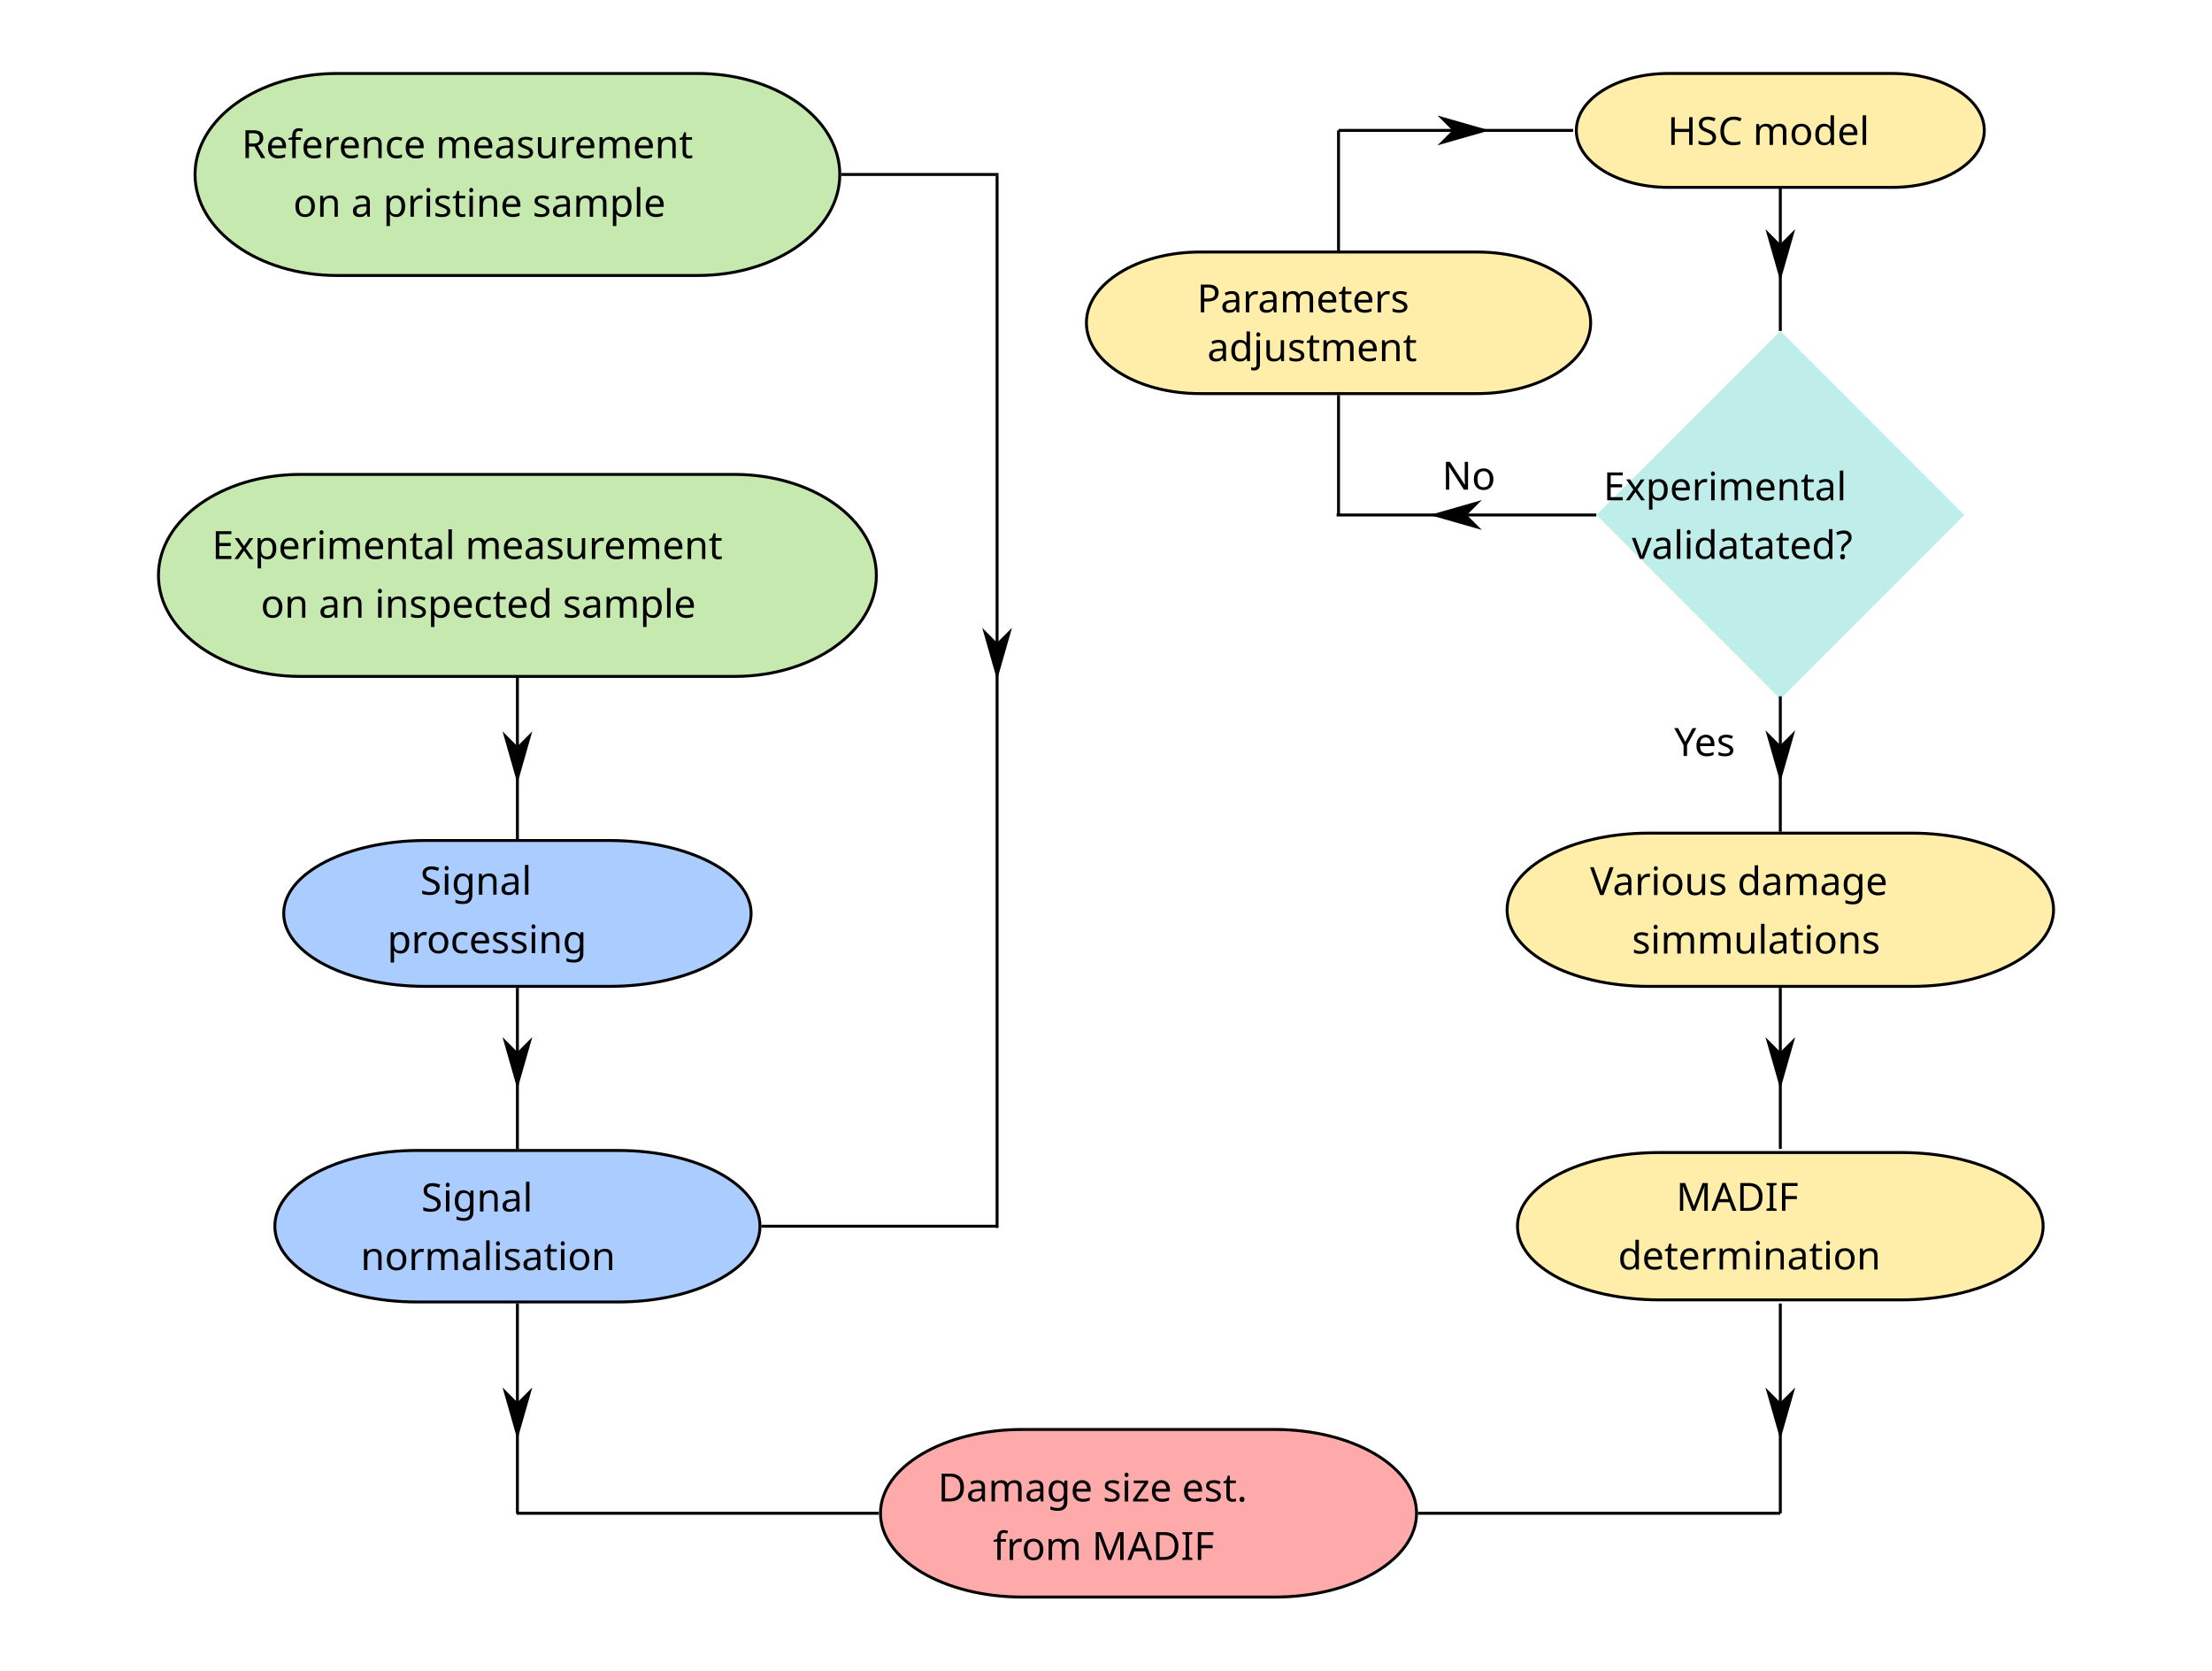
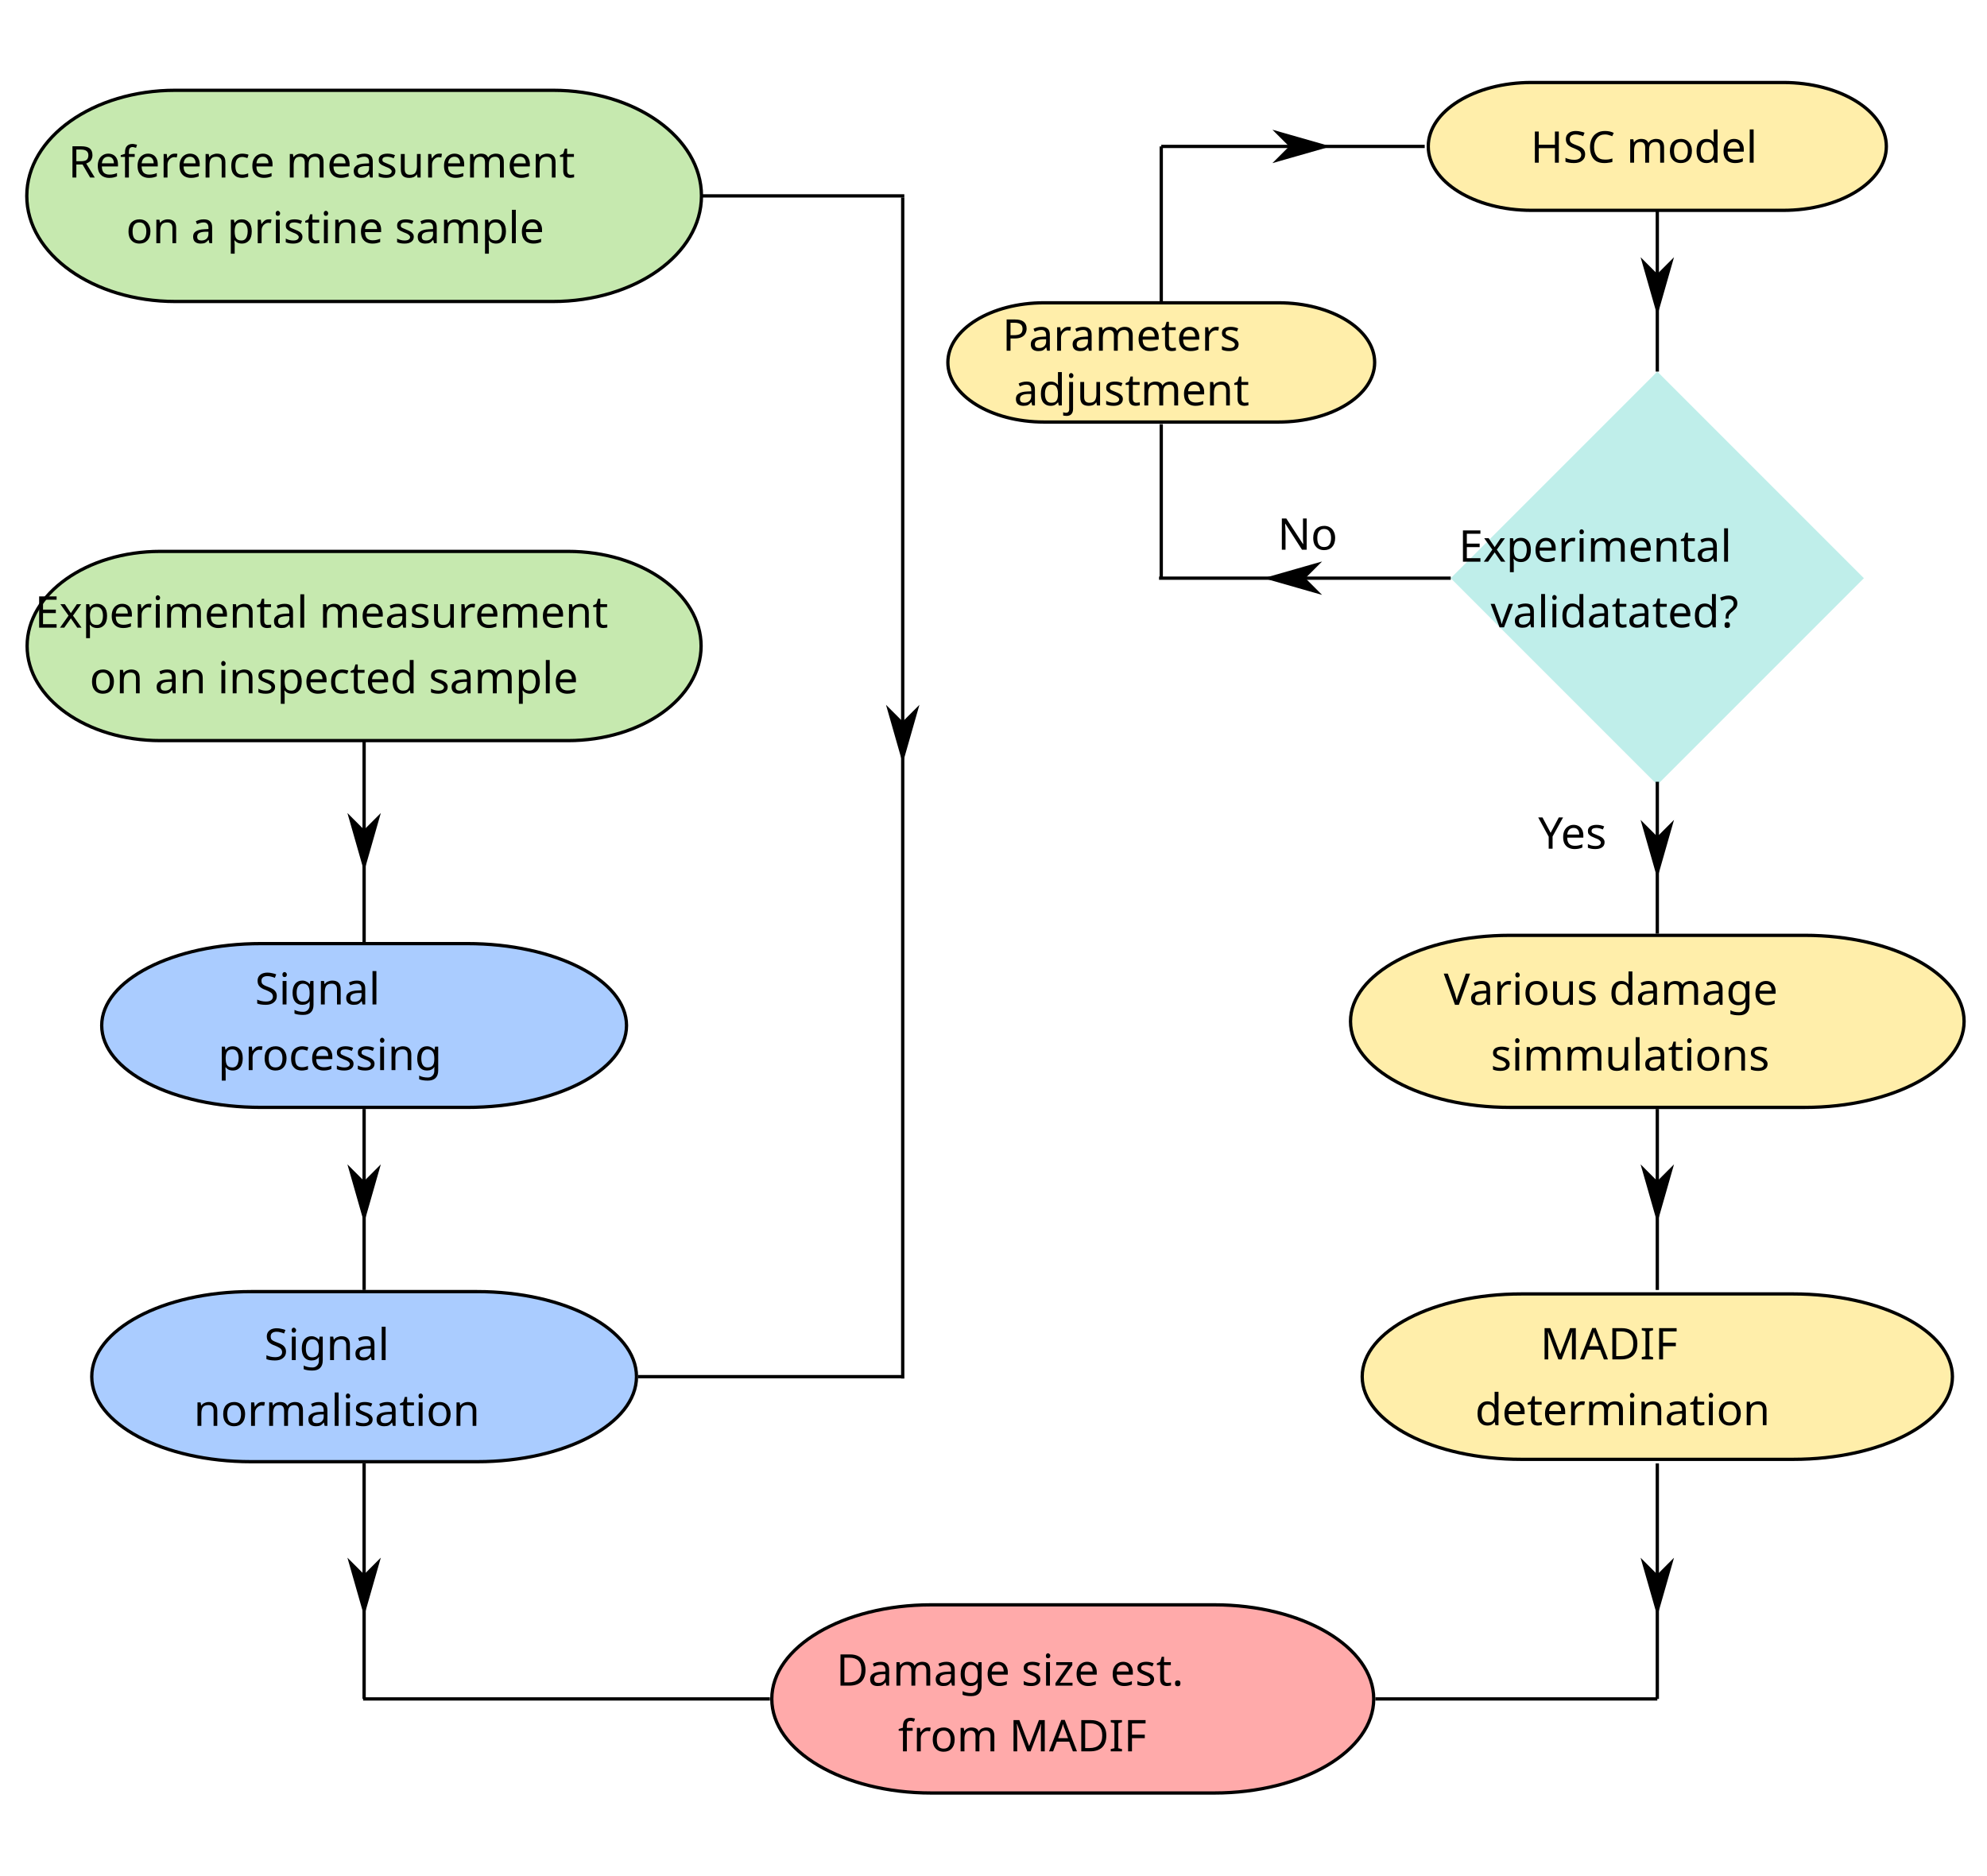
- <svg xmlns="http://www.w3.org/2000/svg" width="200mm" height="151mm" viewBox="0 0 200 151" version="1.1" id="svg1620">
+ <svg xmlns="http://www.w3.org/2000/svg" width="160mm" height="151mm" viewBox="0 0 160 151" version="1.1" id="svg1620">
  <defs id="defs1614">
+     <marker style="overflow:visible" id="marker12222" refX="0" refY="0" orient="auto">
+       <path transform="matrix(-0.8,0,0,-0.8,-10,0)" style="fill:#000000;fill-opacity:1;fill-rule:evenodd;stroke:#000000;stroke-width:1pt;stroke-opacity:1" d="M 0,0 5,-5 -12.5,0 5,5 Z" id="path12220" />
+     </marker>
    <marker orient="auto" refY="0" refX="0" id="marker5603" style="overflow:visible">
      <path id="path5601" d="M 0,0 5,-5 -12.5,0 5,5 Z" style="fill:#000000;fill-opacity:1;fill-rule:evenodd;stroke:#000000;stroke-width:1pt;stroke-opacity:1" transform="matrix(-0.8,0,0,-0.8,-10,0)" />
    </marker>
    <marker style="overflow:visible" id="marker4555" refX="0" refY="0" orient="auto">
      <path transform="matrix(-0.8,0,0,-0.8,-10,0)" style="fill:#000000;fill-opacity:1;fill-rule:evenodd;stroke:#000000;stroke-width:1pt;stroke-opacity:1" d="M 0,0 5,-5 -12.5,0 5,5 Z" id="path4553" />
    </marker>
    <marker orient="auto" refY="0" refX="0" id="marker4365" style="overflow:visible">
      <path id="path4363" d="M 0,0 5,-5 -12.5,0 5,5 Z" style="fill:#000000;fill-opacity:1;fill-rule:evenodd;stroke:#000000;stroke-width:1pt;stroke-opacity:1" transform="matrix(-0.8,0,0,-0.8,-10,0)" />
    </marker>
    <marker style="overflow:visible" id="marker4245" refX="0" refY="0" orient="auto">
      <path transform="matrix(-0.8,0,0,-0.8,-10,0)" style="fill:#000000;fill-opacity:1;fill-rule:evenodd;stroke:#000000;stroke-width:1pt;stroke-opacity:1" d="M 0,0 5,-5 -12.5,0 5,5 Z" id="path4243" />
    </marker>
    <marker style="overflow:visible" id="marker3984" refX="0" refY="0" orient="auto">
      <path transform="matrix(-0.8,0,0,-0.8,-10,0)" style="fill:#000000;fill-opacity:1;fill-rule:evenodd;stroke:#000000;stroke-width:1pt;stroke-opacity:1" d="M 0,0 5,-5 -12.5,0 5,5 Z" id="path3982" />
    </marker>
    <marker style="overflow:visible" id="marker2354" refX="0" refY="0" orient="auto">
      <path transform="matrix(-0.8,0,0,-0.8,-10,0)" style="fill:#000000;fill-opacity:1;fill-rule:evenodd;stroke:#000000;stroke-width:1pt;stroke-opacity:1" d="M 0,0 5,-5 -12.5,0 5,5 Z" id="path2352" />
    </marker>
    <marker style="overflow:visible" id="marker1846" refX="0" refY="0" orient="auto">
      <path transform="matrix(-0.8,0,0,-0.8,-10,0)" style="fill:#000000;fill-opacity:1;fill-rule:evenodd;stroke:#000000;stroke-width:1pt;stroke-opacity:1" d="M 0,0 5,-5 -12.5,0 5,5 Z" id="path1844" />
    </marker>
    <marker style="overflow:visible" id="marker14571" refX="0" refY="0" orient="auto">
      <path transform="matrix(-0.8,0,0,-0.8,-10,0)" style="fill:#000000;fill-opacity:1;fill-rule:evenodd;stroke:#000000;stroke-width:1pt;stroke-opacity:1" d="M 0,0 5,-5 -12.5,0 5,5 Z" id="path14569" />
    </marker>
    <marker style="overflow:visible" id="marker14487" refX="0" refY="0" orient="auto">
      <path transform="matrix(-0.8,0,0,-0.8,-10,0)" style="fill:#000000;fill-opacity:1;fill-rule:evenodd;stroke:#000000;stroke-width:1pt;stroke-opacity:1" d="M 0,0 5,-5 -12.5,0 5,5 Z" id="path14485" />
    </marker>
    <marker orient="auto" refY="0" refX="0" id="marker13563" style="overflow:visible">
      <path id="path13561" d="M 0,0 5,-5 -12.5,0 5,5 Z" style="fill:#000000;fill-opacity:1;fill-rule:evenodd;stroke:#000000;stroke-width:1pt;stroke-opacity:1" transform="matrix(-0.8,0,0,-0.8,-10,0)" />
    </marker>
    <marker style="overflow:visible" id="marker13065" refX="0" refY="0" orient="auto">
      <path transform="matrix(-0.8,0,0,-0.8,-10,0)" style="fill:#000000;fill-opacity:1;fill-rule:evenodd;stroke:#000000;stroke-width:1pt;stroke-opacity:1" d="M 0,0 5,-5 -12.5,0 5,5 Z" id="path13063" />
    </marker>
    <marker orient="auto" refY="0" refX="0" id="marker12825" style="overflow:visible">
      <path id="path12823" d="M 0,0 5,-5 -12.5,0 5,5 Z" style="fill:#000000;fill-opacity:1;fill-rule:evenodd;stroke:#000000;stroke-width:1pt;stroke-opacity:1" transform="matrix(-0.8,0,0,-0.8,-10,0)" />
    </marker>
    <marker style="overflow:visible" id="marker3107" refX="0" refY="0" orient="auto">
      <path transform="matrix(-0.8,0,0,-0.8,-10,0)" style="fill:#000000;fill-opacity:1;fill-rule:evenodd;stroke:#000000;stroke-width:1pt;stroke-opacity:1" d="M 0,0 5,-5 -12.5,0 5,5 Z" id="path3105" />
    </marker>
    <marker orient="auto" refY="0" refX="0" id="marker2999" style="overflow:visible">
      <path id="path2997" d="M 0,0 5,-5 -12.5,0 5,5 Z" style="fill:#000000;fill-opacity:1;fill-rule:evenodd;stroke:#000000;stroke-width:1pt;stroke-opacity:1" transform="matrix(-0.8,0,0,-0.8,-10,0)" />
    </marker>
    <marker orient="auto" refY="0" refX="0" id="marker2837" style="overflow:visible">
      <path id="path2835" d="M 0,0 5,-5 -12.5,0 5,5 Z" style="fill:#000000;fill-opacity:1;fill-rule:evenodd;stroke:#000000;stroke-width:1pt;stroke-opacity:1" transform="matrix(-0.8,0,0,-0.8,-10,0)" />
    </marker>
  </defs>
  <g id="layer1" transform="translate(-5.777954,-140.4506)">
    <flowRoot xml:space="preserve" id="flowRoot2181" style="font-style:normal;font-variant:normal;font-weight:normal;font-stretch:normal;font-size:16px;line-height:1.25;font-family:'TeX Gyre DejaVu Math';-inkscape-font-specification:'TeX Gyre DejaVu Math';letter-spacing:0px;word-spacing:0px;fill:#000000;fill-opacity:1;stroke:none" transform="scale(0.2645833)">
      <flowRegion id="flowRegion2183" style="font-style:normal;font-variant:normal;font-weight:normal;font-stretch:normal;font-family:'TeX Gyre DejaVu Math';-inkscape-font-specification:'TeX Gyre DejaVu Math'">
        <rect id="rect2185" width="97.857" height="21.429" x="24.286" y="299.663" style="font-style:normal;font-variant:normal;font-weight:normal;font-stretch:normal;font-family:'TeX Gyre DejaVu Math';-inkscape-font-specification:'TeX Gyre DejaVu Math'" />
      </flowRegion>
      <flowPara id="flowPara2187" />
    </flowRoot>
    <flowRoot xml:space="preserve" id="flowRoot1080" style="font-style:normal;font-variant:normal;font-weight:normal;font-stretch:normal;font-size:3.528px;line-height:1.25;font-family:'TeX Gyre DejaVu Math';-inkscape-font-specification:'TeX Gyre DejaVu Math';letter-spacing:0px;word-spacing:0px;fill:#000000;fill-opacity:1;stroke:none">
      <flowRegion id="flowRegion1082" style="font-size:3.528px">
        <rect id="rect1084" width="705.714" height="385.714" x="-762.857" y="131.136" style="font-size:3.528px" />
      </flowRegion>
      <flowPara id="flowPara1086" />
    </flowRoot>
    <text id="text1036" y="175.3" x="167.198" style="font-style:normal;font-variant:normal;font-weight:normal;font-stretch:normal;font-size:4.233px;line-height:1.25;font-family:'TeX Gyre DejaVu Math';-inkscape-font-specification:'TeX Gyre DejaVu Math';letter-spacing:0px;word-spacing:0px;fill:#000000;fill-opacity:1;stroke:none;stroke-width:0.265" xml:space="preserve">
      <tspan style="font-style:normal;font-variant:normal;font-weight:normal;font-stretch:normal;font-size:3.528px;font-family:'TeX Gyre DejaVu Math';-inkscape-font-specification:'TeX Gyre DejaVu Math';stroke-width:0.265" y="179.182" x="167.198" id="tspan1034" />
    </text>
    <flowRoot xml:space="preserve" id="flowRoot1173" style="font-style:normal;font-variant:normal;font-weight:normal;font-stretch:normal;font-size:13.333px;line-height:1.25;font-family:'TeX Gyre DejaVu Math';-inkscape-font-specification:'TeX Gyre DejaVu Math';letter-spacing:0px;word-spacing:0px;fill:#000000;fill-opacity:1;stroke:none" transform="matrix(0.2645833,0,0,0.2645833,5.777954,186.4506)">
      <flowRegion id="flowRegion1175" style="font-size:13.333px">
        <rect id="rect1177" width="82.833" height="22.223" x="654.579" y="-92.063" style="font-size:13.333px" />
      </flowRegion>
      <flowPara id="flowPara1179" />
    </flowRoot>
    <text xml:space="preserve" style="font-style:normal;font-variant:normal;font-weight:normal;font-stretch:normal;font-size:3.528px;line-height:1.25;font-family:'TeX Gyre DejaVu Math';-inkscape-font-specification:'TeX Gyre DejaVu Math';letter-spacing:0px;word-spacing:0px;fill:#000000;fill-opacity:1;stroke:none;stroke-width:0.265" x="170.951" y="194.432" id="text1803">
      <tspan id="tspan1801" x="170.951" y="197.667" style="font-size:3.528px;stroke-width:0.265" />
    </text>
    <text xml:space="preserve" style="font-style:normal;font-variant:normal;font-weight:normal;font-stretch:normal;font-size:3.528px;line-height:1.25;font-family:'TeX Gyre DejaVu Math';-inkscape-font-specification:'TeX Gyre DejaVu Math';letter-spacing:0px;word-spacing:0px;fill:#000000;fill-opacity:1;stroke:none;stroke-width:0.265" x="182.042" y="192.561" id="text1810">
      <tspan id="tspan1808" x="182.042" y="195.796" style="font-size:3.528px;stroke-width:0.265" />
      <tspan x="182.042" y="200.206" style="font-size:3.528px;stroke-width:0.265" id="tspan1812" />
    </text>
-     <g id="g2558" transform="translate(14.9931,-43.71232)">
-       <rect style="fill:#c6e9af;fill-opacity:1;stroke:#000000;stroke-width:0.265;stroke-miterlimit:4;stroke-dasharray:none;stroke-dashoffset:0;stroke-opacity:1" id="rect2171" width="58.295" height="18.259" x="8.42" y="190.805" ry="12.829" rx="12.829" />
-       <text id="text2175" y="198.456" x="37.992" style="font-style:normal;font-variant:normal;font-weight:normal;font-stretch:normal;font-size:4.233px;line-height:1.25;font-family:'TeX Gyre DejaVu Math';-inkscape-font-specification:'TeX Gyre DejaVu Math';letter-spacing:0px;word-spacing:0px;fill:#000000;fill-opacity:1;stroke:none;stroke-width:0.265" xml:space="preserve">
-         <tspan style="font-style:normal;font-variant:normal;font-weight:normal;font-stretch:normal;font-size:3.528px;font-family:'TeX Gyre DejaVu Math';-inkscape-font-specification:'TeX Gyre DejaVu Math';text-align:center;text-anchor:middle;stroke-width:0.265" y="198.456" x="37.992" id="tspan2173">Reference measurement</tspan>
-         <tspan id="tspan2177" style="font-style:normal;font-variant:normal;font-weight:normal;font-stretch:normal;font-size:3.528px;font-family:'TeX Gyre DejaVu Math';-inkscape-font-specification:'TeX Gyre DejaVu Math';text-align:center;text-anchor:middle;stroke-width:0.265" y="203.748" x="37.992">on a pristine sample</tspan>
-       </text>
-     </g>
-     <g id="g14673" transform="translate(-54.21748,-7.47254)">
-       <rect rx="12.829" ry="12.829" y="190.805" x="74.323" height="18.259" width="64.91" id="rect2203" style="fill:#c6e9af;fill-opacity:1;stroke:#000000;stroke-width:0.265;stroke-miterlimit:4;stroke-dasharray:none;stroke-dashoffset:0;stroke-opacity:1" />
-       <text xml:space="preserve" style="font-style:normal;font-variant:normal;font-weight:normal;font-stretch:normal;font-size:4.233px;line-height:1.25;font-family:'TeX Gyre DejaVu Math';-inkscape-font-specification:'TeX Gyre DejaVu Math';letter-spacing:0px;word-spacing:0px;fill:#000000;fill-opacity:1;stroke:none;stroke-width:0.265" x="107.099" y="198.456" id="text2197">
-         <tspan x="107.659" y="198.456" style="font-style:normal;font-variant:normal;font-weight:normal;font-stretch:normal;font-size:3.528px;font-family:'TeX Gyre DejaVu Math';-inkscape-font-specification:'TeX Gyre DejaVu Math';text-align:center;text-anchor:middle;stroke-width:0.265" id="tspan2195">Experimental measurement </tspan>
-         <tspan id="tspan2201" x="107.099" y="203.748" style="font-style:normal;font-variant:normal;font-weight:normal;font-stretch:normal;font-size:3.528px;font-family:'TeX Gyre DejaVu Math';-inkscape-font-specification:'TeX Gyre DejaVu Math';text-align:center;text-anchor:middle;stroke-width:0.265">on an inspected sample</tspan>
-       </text>
-     </g>
-     <rect style="fill:#aaccff;fill-opacity:1;stroke:#000000;stroke-width:0.265;stroke-miterlimit:4;stroke-dasharray:none;stroke-dashoffset:0;stroke-opacity:1" id="rect2207" width="42.259" height="13.186" x="31.431" y="216.422" ry="12.829" rx="12.829" />
-     <text xml:space="preserve" style="font-style:normal;font-variant:normal;font-weight:normal;font-stretch:normal;font-size:4.233px;line-height:1.25;font-family:'TeX Gyre DejaVu Math';-inkscape-font-specification:'TeX Gyre DejaVu Math';letter-spacing:0px;word-spacing:0px;fill:#000000;fill-opacity:1;stroke:none;stroke-width:0.265" x="52.56" y="221.319" id="text2211">
-       <tspan id="tspan2209" x="53.12" y="221.319" style="font-style:normal;font-variant:normal;font-weight:normal;font-stretch:normal;font-size:3.528px;font-family:'TeX Gyre DejaVu Math';-inkscape-font-specification:'TeX Gyre DejaVu Math';text-align:center;text-anchor:middle;stroke-width:0.265">Signal </tspan>
-       <tspan x="52.56" y="226.61" style="font-style:normal;font-variant:normal;font-weight:normal;font-stretch:normal;font-size:3.528px;font-family:'TeX Gyre DejaVu Math';-inkscape-font-specification:'TeX Gyre DejaVu Math';text-align:center;text-anchor:middle;stroke-width:0.265" id="tspan6429">processing</tspan>
+     <rect rx="11.956" ry="11.947" y="147.72" x="7.935" height="17.004" width="54.327" id="rect2171" style="fill:#c6e9af;fill-opacity:1;stroke:#000000;stroke-width:0.265;stroke-miterlimit:4;stroke-dasharray:none;stroke-dashoffset:0;stroke-opacity:1" />
+     <text xml:space="preserve" style="font-style:normal;font-variant:normal;font-weight:normal;font-stretch:normal;font-size:4.233px;line-height:1.25;font-family:'TeX Gyre DejaVu Math';-inkscape-font-specification:'TeX Gyre DejaVu Math';letter-spacing:0px;word-spacing:0px;fill:#000000;fill-opacity:1;stroke:none;stroke-width:0.265" x="35.523" y="154.744" id="text2175">
+       <tspan id="tspan2173" x="35.523" y="154.744" style="font-style:normal;font-variant:normal;font-weight:normal;font-stretch:normal;font-size:3.528px;font-family:'TeX Gyre DejaVu Math';-inkscape-font-specification:'TeX Gyre DejaVu Math';text-align:center;text-anchor:middle;stroke-width:0.265">Reference measurement</tspan>
+       <tspan x="35.523" y="160.035" style="font-style:normal;font-variant:normal;font-weight:normal;font-stretch:normal;font-size:3.528px;font-family:'TeX Gyre DejaVu Math';-inkscape-font-specification:'TeX Gyre DejaVu Math';text-align:center;text-anchor:middle;stroke-width:0.265" id="tspan2177">on a pristine sample</tspan>
    </text>
-     <rect rx="12.829" ry="12.829" y="244.44" x="30.629" height="13.694" width="43.863" id="rect2213" style="fill:#aaccff;fill-opacity:1;stroke:#000000;stroke-width:0.265;stroke-miterlimit:4;stroke-dasharray:none;stroke-dashoffset:0;stroke-opacity:1" />
-     <text xml:space="preserve" style="font-style:normal;font-variant:normal;font-weight:normal;font-stretch:normal;font-size:4.233px;line-height:1.25;font-family:'TeX Gyre DejaVu Math';-inkscape-font-specification:'TeX Gyre DejaVu Math';letter-spacing:0px;word-spacing:0px;fill:#000000;fill-opacity:1;stroke:none;stroke-width:0.265" x="52.66" y="249.957" id="text2217">
-       <tspan x="53.219" y="249.957" style="font-style:normal;font-variant:normal;font-weight:normal;font-stretch:normal;font-size:3.528px;font-family:'TeX Gyre DejaVu Math';-inkscape-font-specification:'TeX Gyre DejaVu Math';text-align:center;text-anchor:middle;stroke-width:0.265" id="tspan2227">Signal </tspan>
-       <tspan id="tspan6420" x="52.66" y="255.248" style="font-style:normal;font-variant:normal;font-weight:normal;font-stretch:normal;font-size:3.528px;font-family:'TeX Gyre DejaVu Math';-inkscape-font-specification:'TeX Gyre DejaVu Math';text-align:center;text-anchor:middle;stroke-width:0.265">normalisation</tspan>
+     <rect style="fill:#c6e9af;fill-opacity:1;stroke:#000000;stroke-width:0.265;stroke-miterlimit:4;stroke-dasharray:none;stroke-dashoffset:0;stroke-opacity:1" id="rect2203" width="54.271" height="15.235" x="7.962" y="184.844" ry="10.704" rx="10.726" />
+     <text id="text2197" y="190.984" x="35.419" style="font-style:normal;font-variant:normal;font-weight:normal;font-stretch:normal;font-size:4.233px;line-height:1.25;font-family:'TeX Gyre DejaVu Math';-inkscape-font-specification:'TeX Gyre DejaVu Math';letter-spacing:0px;word-spacing:0px;fill:#000000;fill-opacity:1;stroke:none;stroke-width:0.265" xml:space="preserve">
+       <tspan id="tspan2195" style="font-style:normal;font-variant:normal;font-weight:normal;font-stretch:normal;font-size:3.528px;font-family:'TeX Gyre DejaVu Math';-inkscape-font-specification:'TeX Gyre DejaVu Math';text-align:center;text-anchor:middle;stroke-width:0.265" y="190.984" x="35.979">Experimental measurement </tspan>
+       <tspan style="font-style:normal;font-variant:normal;font-weight:normal;font-stretch:normal;font-size:3.528px;font-family:'TeX Gyre DejaVu Math';-inkscape-font-specification:'TeX Gyre DejaVu Math';text-align:center;text-anchor:middle;stroke-width:0.265" y="196.275" x="35.419" id="tspan2201">on an inspected sample</tspan>
    </text>
-     <g id="g12730" transform="translate(2.84457,-1.458975)">
+     <rect style="fill:#aaccff;fill-opacity:1;stroke:#000000;stroke-width:0.265;stroke-miterlimit:4;stroke-dasharray:none;stroke-dashoffset:0;stroke-opacity:1" id="rect2207" width="42.259" height="13.186" x="13.968" y="216.422" ry="12.829" rx="12.829" />
+     <text xml:space="preserve" style="font-style:normal;font-variant:normal;font-weight:normal;font-stretch:normal;font-size:4.233px;line-height:1.25;font-family:'TeX Gyre DejaVu Math';-inkscape-font-specification:'TeX Gyre DejaVu Math';letter-spacing:0px;word-spacing:0px;fill:#000000;fill-opacity:1;stroke:none;stroke-width:0.265" x="35.098" y="221.319" id="text2211">
+       <tspan id="tspan2209" x="35.657" y="221.319" style="font-style:normal;font-variant:normal;font-weight:normal;font-stretch:normal;font-size:3.528px;font-family:'TeX Gyre DejaVu Math';-inkscape-font-specification:'TeX Gyre DejaVu Math';text-align:center;text-anchor:middle;stroke-width:0.265">Signal </tspan>
+       <tspan x="35.098" y="226.61" style="font-style:normal;font-variant:normal;font-weight:normal;font-stretch:normal;font-size:3.528px;font-family:'TeX Gyre DejaVu Math';-inkscape-font-specification:'TeX Gyre DejaVu Math';text-align:center;text-anchor:middle;stroke-width:0.265" id="tspan6429">processing</tspan>
+     </text>
+     <rect rx="12.829" ry="12.829" y="244.44" x="13.167" height="13.694" width="43.863" id="rect2213" style="fill:#aaccff;fill-opacity:1;stroke:#000000;stroke-width:0.265;stroke-miterlimit:4;stroke-dasharray:none;stroke-dashoffset:0;stroke-opacity:1" />
+     <text xml:space="preserve" style="font-style:normal;font-variant:normal;font-weight:normal;font-stretch:normal;font-size:3.528px;line-height:1.25;font-family:'TeX Gyre DejaVu Math';-inkscape-font-specification:'TeX Gyre DejaVu Math';letter-spacing:0px;word-spacing:0px;fill:#000000;fill-opacity:1;stroke:none;stroke-width:0.265;" x="35.197" y="249.957" id="text2217">
+       <tspan x="35.756" y="249.957" style="font-style:normal;font-variant:normal;font-weight:normal;font-stretch:normal;font-size:3.528px;font-family:'TeX Gyre DejaVu Math';-inkscape-font-specification:'TeX Gyre DejaVu Math';text-align:center;text-anchor:middle;stroke-width:0.265;" id="tspan2227">Signal </tspan>
+       <tspan id="tspan6420" x="35.197" y="255.248" style="font-style:normal;font-variant:normal;font-weight:normal;font-stretch:normal;font-size:3.528px;font-family:'TeX Gyre DejaVu Math';-inkscape-font-specification:'TeX Gyre DejaVu Math';text-align:center;text-anchor:middle;stroke-width:0.265;">normalisation</tspan>
+     </text>
+     <g id="g12730" transform="translate(-14.61793,-1.458975)">
      <rect style="fill:#ffaaaa;fill-opacity:1;stroke:#000000;stroke-width:0.265;stroke-miterlimit:4;stroke-dasharray:none;stroke-dashoffset:0;stroke-opacity:1" id="rect2219" width="48.468" height="15.15" x="82.544" y="271.117" ry="12.829" rx="12.829" />
      <text id="text2223" y="277.625" x="106.57" style="font-style:normal;font-variant:normal;font-weight:normal;font-stretch:normal;font-size:4.233px;line-height:1.25;font-family:'TeX Gyre DejaVu Math';-inkscape-font-specification:'TeX Gyre DejaVu Math';letter-spacing:0px;word-spacing:0px;fill:#000000;fill-opacity:1;stroke:none;stroke-width:0.265" xml:space="preserve">
        <tspan style="font-style:normal;font-variant:normal;font-weight:normal;font-stretch:normal;font-size:3.528px;font-family:'TeX Gyre DejaVu Math';-inkscape-font-specification:'TeX Gyre DejaVu Math';text-align:center;text-anchor:middle;stroke-width:0.265" y="277.625" x="107.129" id="tspan2221">Damage size est. </tspan>
        <tspan id="tspan2225" style="font-style:normal;font-variant:normal;font-weight:normal;font-stretch:normal;font-size:3.528px;font-family:'TeX Gyre DejaVu Math';-inkscape-font-specification:'TeX Gyre DejaVu Math';text-align:center;text-anchor:middle;stroke-width:0.265" y="282.917" x="106.57">from MADIF</tspan>
      </text>
    </g>
-     <path id="path2581" d="M 74.624,251.287 H 84.717 95.931" style="fill:none;stroke:#000000;stroke-width:0.265;stroke-linecap:butt;stroke-linejoin:miter;stroke-miterlimit:4;stroke-dasharray:none;stroke-opacity:1" />
-     <path style="fill:none;stroke:#000000;stroke-width:0.265px;stroke-linecap:butt;stroke-linejoin:miter;stroke-opacity:1;marker-mid:url(#marker2999)" d="m 52.56,229.741 v 8.648 5.918" id="path2995" />
-     <path id="path3103" d="m 95.931,156.35 v 45.043 50.047" style="fill:none;stroke:#000000;stroke-width:0.265px;stroke-linecap:butt;stroke-linejoin:miter;stroke-opacity:1;marker-mid:url(#marker3107)" />
-     <rect rx="8.312" ry="8.258" y="147.092" x="148.304" height="10.294" width="36.886" id="rect12669" style="fill:#ffeeaa;fill-opacity:1;stroke:#000000;stroke-width:0.265;stroke-miterlimit:4;stroke-dasharray:none;stroke-dashoffset:0;stroke-opacity:1" />
-     <text xml:space="preserve" style="font-style:normal;font-variant:normal;font-weight:normal;font-stretch:normal;font-size:2.734px;line-height:1.25;font-family:'TeX Gyre DejaVu Math';-inkscape-font-specification:'TeX Gyre DejaVu Math';letter-spacing:0px;word-spacing:0px;fill:#000000;fill-opacity:1;stroke:none;stroke-width:0.265" x="156.039" y="154.048" id="text12673" transform="scale(1.003239,0.9967717)">
-       <tspan id="tspan12671" x="156.039" y="154.048" style="font-style:normal;font-variant:normal;font-weight:normal;font-stretch:normal;font-size:3.528px;font-family:'TeX Gyre DejaVu Math';-inkscape-font-specification:'TeX Gyre DejaVu Math';stroke-width:0.265">HSC model</tspan>
+     <path id="path2581" d="M 57.162,251.287 H 67.254 78.468" style="fill:none;stroke:#000000;stroke-width:0.265;stroke-linecap:butt;stroke-linejoin:miter;stroke-miterlimit:4;stroke-dasharray:none;stroke-opacity:1" />
+     <path style="fill:none;stroke:#000000;stroke-width:0.265px;stroke-linecap:butt;stroke-linejoin:miter;stroke-opacity:1;marker-mid:url(#marker2999)" d="m 35.098,229.741 v 8.648 5.918" id="path2995" />
+     <path id="path3103" d="m 78.468,156.35 v 45.043 50.047" style="fill:none;stroke:#000000;stroke-width:0.265px;stroke-linecap:butt;stroke-linejoin:miter;stroke-opacity:1;marker-mid:url(#marker3107)" />
+     <rect rx="8.312" ry="8.258" y="147.092" x="120.787" height="10.294" width="36.886" id="rect12669" style="fill:#ffeeaa;fill-opacity:1;stroke:#000000;stroke-width:0.265;stroke-miterlimit:4;stroke-dasharray:none;stroke-dashoffset:0;stroke-opacity:1" />
+     <text xml:space="preserve" style="font-style:normal;font-variant:normal;font-weight:normal;font-stretch:normal;font-size:2.734px;line-height:1.25;font-family:'TeX Gyre DejaVu Math';-inkscape-font-specification:'TeX Gyre DejaVu Math';letter-spacing:0px;word-spacing:0px;fill:#000000;fill-opacity:1;stroke:none;stroke-width:0.265" x="128.611" y="154.048" id="text12673" transform="scale(1.003239,0.9967717)">
+       <tspan id="tspan12671" x="128.611" y="154.048" style="font-style:normal;font-variant:normal;font-weight:normal;font-stretch:normal;font-size:3.528px;font-family:'TeX Gyre DejaVu Math';-inkscape-font-specification:'TeX Gyre DejaVu Math';stroke-width:0.265">HSC model</tspan>
    </text>
-     <rect style="fill:#ffeeaa;fill-opacity:1;stroke:#000000;stroke-width:0.265;stroke-miterlimit:4;stroke-dasharray:none;stroke-dashoffset:0;stroke-opacity:1" id="rect12675" width="49.408" height="13.853" x="142.043" y="215.756" ry="12.829" rx="12.829" />
-     <text xml:space="preserve" style="font-style:normal;font-variant:normal;font-weight:normal;font-stretch:normal;font-size:4.233px;line-height:1.25;font-family:'TeX Gyre DejaVu Math';-inkscape-font-specification:'TeX Gyre DejaVu Math';letter-spacing:0px;word-spacing:0px;fill:#000000;fill-opacity:1;stroke:none;stroke-width:0.265" x="166.851" y="221.352" id="text12679">
-       <tspan x="166.851" y="221.352" style="font-style:normal;font-variant:normal;font-weight:normal;font-stretch:normal;font-size:3.528px;font-family:'TeX Gyre DejaVu Math';-inkscape-font-specification:'TeX Gyre DejaVu Math';text-align:center;text-anchor:middle;stroke-width:0.265" id="tspan4460">Various damage</tspan>
-       <tspan x="166.851" y="226.644" style="font-style:normal;font-variant:normal;font-weight:normal;font-stretch:normal;font-size:3.528px;font-family:'TeX Gyre DejaVu Math';-inkscape-font-specification:'TeX Gyre DejaVu Math';text-align:center;text-anchor:middle;stroke-width:0.265" id="tspan1005"> simmulations</tspan>
+     <rect style="fill:#ffeeaa;fill-opacity:1;stroke:#000000;stroke-width:0.265;stroke-miterlimit:4;stroke-dasharray:none;stroke-dashoffset:0;stroke-opacity:1" id="rect12675" width="49.408" height="13.853" x="114.526" y="215.756" ry="12.829" rx="12.829" />
+     <text xml:space="preserve" style="font-style:normal;font-variant:normal;font-weight:normal;font-stretch:normal;font-size:4.233px;line-height:1.25;font-family:'TeX Gyre DejaVu Math';-inkscape-font-specification:'TeX Gyre DejaVu Math';letter-spacing:0px;word-spacing:0px;fill:#000000;fill-opacity:1;stroke:none;stroke-width:0.265" x="139.334" y="221.352" id="text12679">
+       <tspan x="139.334" y="221.352" style="font-style:normal;font-variant:normal;font-weight:normal;font-stretch:normal;font-size:3.528px;font-family:'TeX Gyre DejaVu Math';-inkscape-font-specification:'TeX Gyre DejaVu Math';text-align:center;text-anchor:middle;stroke-width:0.265" id="tspan4460">Various damage</tspan>
+       <tspan x="139.334" y="226.644" style="font-style:normal;font-variant:normal;font-weight:normal;font-stretch:normal;font-size:3.528px;font-family:'TeX Gyre DejaVu Math';-inkscape-font-specification:'TeX Gyre DejaVu Math';text-align:center;text-anchor:middle;stroke-width:0.265" id="tspan1005"> simmulations</tspan>
    </text>
-     <rect rx="12.829" ry="12.829" y="244.627" x="142.983" height="13.318" width="47.527" id="rect12681" style="fill:#ffeeaa;fill-opacity:1;stroke:#000000;stroke-width:0.265;stroke-miterlimit:4;stroke-dasharray:none;stroke-dashoffset:0;stroke-opacity:1" />
-     <text xml:space="preserve" style="font-style:normal;font-variant:normal;font-weight:normal;font-stretch:normal;font-size:4.233px;line-height:1.25;font-family:'TeX Gyre DejaVu Math';-inkscape-font-specification:'TeX Gyre DejaVu Math';letter-spacing:0px;word-spacing:0px;fill:#000000;fill-opacity:1;stroke:none;stroke-width:0.265" x="166.708" y="249.902" id="text12685">
-       <tspan id="tspan12683" x="166.708" y="249.902" style="font-style:normal;font-variant:normal;font-weight:normal;font-stretch:normal;font-size:3.528px;font-family:'TeX Gyre DejaVu Math';-inkscape-font-specification:'TeX Gyre DejaVu Math';text-align:center;text-anchor:middle;stroke-width:0.265">MADIF</tspan>
-       <tspan x="166.708" y="255.194" style="font-style:normal;font-variant:normal;font-weight:normal;font-stretch:normal;font-size:3.528px;font-family:'TeX Gyre DejaVu Math';-inkscape-font-specification:'TeX Gyre DejaVu Math';text-align:center;text-anchor:middle;stroke-width:0.265" id="tspan4133">determination</tspan>
+     <rect rx="12.829" ry="12.829" y="244.627" x="115.467" height="13.318" width="47.527" id="rect12681" style="fill:#ffeeaa;fill-opacity:1;stroke:#000000;stroke-width:0.265;stroke-miterlimit:4;stroke-dasharray:none;stroke-dashoffset:0;stroke-opacity:1" />
+     <text xml:space="preserve" style="font-style:normal;font-variant:normal;font-weight:normal;font-stretch:normal;font-size:4.233px;line-height:1.25;font-family:'TeX Gyre DejaVu Math';-inkscape-font-specification:'TeX Gyre DejaVu Math';letter-spacing:0px;word-spacing:0px;fill:#000000;fill-opacity:1;stroke:none;stroke-width:0.265" x="139.191" y="249.902" id="text12685">
+       <tspan id="tspan12683" x="139.191" y="249.902" style="font-style:normal;font-variant:normal;font-weight:normal;font-stretch:normal;font-size:3.528px;font-family:'TeX Gyre DejaVu Math';-inkscape-font-specification:'TeX Gyre DejaVu Math';text-align:center;text-anchor:middle;stroke-width:0.265">MADIF</tspan>
+       <tspan x="139.191" y="255.194" style="font-style:normal;font-variant:normal;font-weight:normal;font-stretch:normal;font-size:3.528px;font-family:'TeX Gyre DejaVu Math';-inkscape-font-specification:'TeX Gyre DejaVu Math';text-align:center;text-anchor:middle;stroke-width:0.265" id="tspan4133">determination</tspan>
    </text>
-     <path style="fill:none;stroke:#000000;stroke-width:0.265px;stroke-linecap:butt;stroke-linejoin:miter;stroke-opacity:1;marker-mid:url(#marker12825)" d="m 52.56,201.724 v 9.026 c 0,2.943 0,5.54 0,5.54" id="path12821" />
-     <path style="fill:none;stroke:#000000;stroke-width:0.265px;stroke-linecap:butt;stroke-linejoin:miter;stroke-opacity:1;marker-mid:url(#marker13563)" d="m 52.56,258.266 v 11.789 7.172" id="path13559" />
-     <g id="g1820" transform="translate(-11.45068,-6.476051)">
+     <path style="fill:none;stroke:#000000;stroke-width:0.265px;stroke-linecap:butt;stroke-linejoin:miter;stroke-opacity:1;marker-mid:url(#marker12825)" d="m 35.098,200.023 v 10.08 c 0,3.287 0,6.187 0,6.187" id="path12821" />
+     <path style="fill:none;stroke:#000000;stroke-width:0.265px;stroke-linecap:butt;stroke-linejoin:miter;stroke-opacity:1;marker-mid:url(#marker13563)" d="m 35.098,258.266 v 11.789 7.172" id="path13559" />
+     <g id="g1820" transform="translate(-38.96736,-6.476051)">
      <rect transform="rotate(135)" y="-274.576" x="-0.958" height="23.525" width="23.525" id="rect1040" style="opacity:0.253;fill:#00baaa;fill-opacity:1;stroke:none;stroke-width:0.265;stroke-miterlimit:4;stroke-dasharray:none;stroke-dashoffset:0;stroke-opacity:1" />
      <text id="text1025" y="192.147" x="178.151" style="font-style:normal;font-variant:normal;font-weight:normal;font-stretch:normal;font-size:4.233px;line-height:1.25;font-family:'TeX Gyre DejaVu Math';-inkscape-font-specification:'TeX Gyre DejaVu Math';letter-spacing:0px;word-spacing:0px;fill:#000000;fill-opacity:1;stroke:none;stroke-width:0.265" xml:space="preserve">
        <tspan style="font-style:normal;font-variant:normal;font-weight:normal;font-stretch:normal;font-size:3.528px;font-family:'TeX Gyre DejaVu Math';-inkscape-font-specification:'TeX Gyre DejaVu Math';text-align:center;text-anchor:middle;stroke-width:0.265" y="192.147" x="178.151" id="tspan1023">Experimental</tspan>
        <tspan id="tspan1814" style="font-style:normal;font-variant:normal;font-weight:normal;font-stretch:normal;font-size:3.528px;font-family:'TeX Gyre DejaVu Math';-inkscape-font-specification:'TeX Gyre DejaVu Math';text-align:center;text-anchor:middle;stroke-width:0.265" y="197.439" x="178.151"> validatated?</tspan>
      </text>
    </g>
-     <text xml:space="preserve" style="font-style:normal;font-variant:normal;font-weight:normal;font-stretch:normal;font-size:3.528px;line-height:1.25;font-family:'TeX Gyre DejaVu Math';-inkscape-font-specification:'TeX Gyre DejaVu Math';letter-spacing:0px;word-spacing:0px;fill:#000000;fill-opacity:1;stroke:none;stroke-width:0.265" x="157.157" y="208.782" id="text1824">
-       <tspan id="tspan1822" x="157.157" y="208.782" style="font-size:3.528px;stroke-width:0.265">Yes</tspan>
+     <text xml:space="preserve" style="font-style:normal;font-variant:normal;font-weight:normal;font-stretch:normal;font-size:3.528px;line-height:1.25;font-family:'TeX Gyre DejaVu Math';-inkscape-font-specification:'TeX Gyre DejaVu Math';letter-spacing:0px;word-spacing:0px;fill:#000000;fill-opacity:1;stroke:none;stroke-width:0.265" x="129.641" y="208.782" id="text1824">
+       <tspan id="tspan1822" x="129.641" y="208.782" style="font-size:3.528px;stroke-width:0.265">Yes</tspan>
    </text>
-     <text xml:space="preserve" style="font-style:normal;font-variant:normal;font-weight:normal;font-stretch:normal;font-size:3.528px;line-height:1.25;font-family:'TeX Gyre DejaVu Math';-inkscape-font-specification:'TeX Gyre DejaVu Math';letter-spacing:0px;word-spacing:0px;fill:#000000;fill-opacity:1;stroke:none;stroke-width:0.265" x="136.168" y="184.713" id="text1834">
-       <tspan id="tspan1832" x="136.168" y="184.713" style="font-size:3.528px;stroke-width:0.265">No</tspan>
+     <text xml:space="preserve" style="font-style:normal;font-variant:normal;font-weight:normal;font-stretch:normal;font-size:3.528px;line-height:1.25;font-family:'TeX Gyre DejaVu Math';-inkscape-font-specification:'TeX Gyre DejaVu Math';letter-spacing:0px;word-spacing:0px;fill:#000000;fill-opacity:1;stroke:none;stroke-width:0.265" x="108.651" y="184.713" id="text1834">
+       <tspan id="tspan1832" x="108.651" y="184.713" style="font-size:3.528px;stroke-width:0.265">No</tspan>
    </text>
-     <rect style="fill:#ffeeaa;fill-opacity:1;stroke:#000000;stroke-width:0.265;stroke-miterlimit:4;stroke-dasharray:none;stroke-dashoffset:0;stroke-opacity:1" id="rect1032" width="45.591" height="12.798" x="104.008" y="163.23" ry="10.267" rx="10.274" />
-     <text xml:space="preserve" style="font-style:normal;font-variant:normal;font-weight:normal;font-stretch:normal;font-size:3.528px;line-height:1.25;font-family:'TeX Gyre DejaVu Math';-inkscape-font-specification:'TeX Gyre DejaVu Math';letter-spacing:0px;word-spacing:0px;fill:#000000;fill-opacity:1;stroke:none;stroke-width:0.265" x="126.706" y="168.685" id="text2342">
-       <tspan id="tspan2340" x="127.265" y="168.685" style="font-size:3.528px;text-align:center;text-anchor:middle;stroke-width:0.265">Parameters </tspan>
-       <tspan x="126.706" y="173.095" style="font-size:3.528px;text-align:center;text-anchor:middle;stroke-width:0.265" id="tspan933">adjustment</tspan>
+     <rect style="fill:#ffeeaa;fill-opacity:1;stroke:#000000;stroke-width:0.265;stroke-miterlimit:4;stroke-dasharray:none;stroke-dashoffset:0;stroke-opacity:1" id="rect1032" width="34.366" height="9.6" x="82.104" y="164.829" ry="7.702" rx="7.744" />
+     <text xml:space="preserve" style="font-style:normal;font-variant:normal;font-weight:normal;font-stretch:normal;font-size:3.528px;line-height:1.25;font-family:'TeX Gyre DejaVu Math';-inkscape-font-specification:'TeX Gyre DejaVu Math';letter-spacing:0px;word-spacing:0px;fill:#000000;fill-opacity:1;stroke:none;stroke-width:0.265" x="99.19" y="168.685" id="text2342">
+       <tspan id="tspan2340" x="99.749" y="168.685" style="font-size:3.528px;text-align:center;text-anchor:middle;stroke-width:0.265">Parameters </tspan>
+       <tspan x="99.19" y="173.095" style="font-size:3.528px;text-align:center;text-anchor:middle;stroke-width:0.265" id="tspan933">adjustment</tspan>
    </text>
-     <path id="path2350" d="m 166.747,157.406 v 7.947 5.014" style="fill:none;stroke:#000000;stroke-width:0.265px;stroke-linecap:butt;stroke-linejoin:miter;stroke-opacity:1;marker-mid:url(#marker2354)" />
-     <path style="fill:none;stroke:#000000;stroke-width:0.265;stroke-linecap:butt;stroke-linejoin:miter;stroke-miterlimit:4;stroke-dasharray:none;stroke-opacity:1" d="m 81.841,156.222 h 6.735 7.484" id="path3268" />
-     <path style="fill:none;stroke:#000000;stroke-width:0.265;stroke-linecap:butt;stroke-linejoin:miter;stroke-miterlimit:4;stroke-dasharray:none;stroke-opacity:1" d="M 52.478,277.234 H 67.995 85.236" id="path3652" />
-     <path id="path3876" d="m 133.989,277.234 h 15.517 17.241" style="fill:none;stroke:#000000;stroke-width:0.265;stroke-linecap:butt;stroke-linejoin:miter;stroke-miterlimit:4;stroke-dasharray:none;stroke-opacity:1" />
-     <path id="path3980" d="m 166.747,258.272 v 11.789 7.172" style="fill:none;stroke:#000000;stroke-width:0.265px;stroke-linecap:butt;stroke-linejoin:miter;stroke-opacity:1;marker-mid:url(#marker3984)" />
-     <path id="path4241" d="m 166.747,229.741 v 8.648 5.918" style="fill:none;stroke:#000000;stroke-width:0.265px;stroke-linecap:butt;stroke-linejoin:miter;stroke-opacity:1;marker-mid:url(#marker4245)" />
-     <path style="fill:none;stroke:#000000;stroke-width:0.265px;stroke-linecap:butt;stroke-linejoin:miter;stroke-opacity:1;marker-mid:url(#marker4365)" d="m 166.747,203.393 v 7.261 4.969" id="path4361" />
-     <path id="path4551" d="m 150.112,187.001 h -14.553 c -4.745,0 -8.933,0 -8.933,0" style="fill:none;stroke:#000000;stroke-width:0.265px;stroke-linecap:butt;stroke-linejoin:miter;stroke-opacity:1;marker-mid:url(#marker4555)" />
-     <path style="fill:none;stroke:#000000;stroke-width:0.265;stroke-linecap:butt;stroke-linejoin:miter;stroke-miterlimit:4;stroke-dasharray:none;stroke-opacity:1" d="m 126.803,176.16 v 5.155 5.728" id="path5337" />
-     <path id="path5591" d="m 126.803,152.239 v 5.155 5.728" style="fill:none;stroke:#000000;stroke-width:0.265;stroke-linecap:butt;stroke-linejoin:miter;stroke-miterlimit:4;stroke-dasharray:none;stroke-opacity:1" />
-     <path style="fill:none;stroke:#000000;stroke-width:0.265px;stroke-linecap:butt;stroke-linejoin:miter;stroke-opacity:1;marker-mid:url(#marker5603)" d="m 126.803,152.239 h 13.146 c 4.286,0 8.069,0 8.069,0" id="path5599" />
+     <path id="path2350" d="m 139.23,157.406 v 7.947 5.014" style="fill:none;stroke:#000000;stroke-width:0.265px;stroke-linecap:butt;stroke-linejoin:miter;stroke-opacity:1;marker-mid:url(#marker2354)" />
+     <path style="fill:none;stroke:#000000;stroke-width:0.265;stroke-linecap:butt;stroke-linejoin:miter;stroke-miterlimit:4;stroke-dasharray:none;stroke-opacity:1" d="m 62.299,156.222 h 7.72 8.578" id="path3268" />
+     <path style="fill:none;stroke:#000000;stroke-width:0.265;stroke-linecap:butt;stroke-linejoin:miter;stroke-miterlimit:4;stroke-dasharray:none;stroke-opacity:1" d="M 35.016,277.234 H 50.532 67.773" id="path3652" />
+     <path id="path3876" d="m 116.526,277.234 h 10.754 11.949" style="fill:none;stroke:#000000;stroke-width:0.265;stroke-linecap:butt;stroke-linejoin:miter;stroke-miterlimit:4;stroke-dasharray:none;stroke-opacity:1" />
+     <path id="path3980" d="m 139.23,258.272 v 11.789 7.172" style="fill:none;stroke:#000000;stroke-width:0.265px;stroke-linecap:butt;stroke-linejoin:miter;stroke-opacity:1;marker-mid:url(#marker3984)" />
+     <path id="path4241" d="m 139.23,229.741 v 8.648 5.918" style="fill:none;stroke:#000000;stroke-width:0.265px;stroke-linecap:butt;stroke-linejoin:miter;stroke-opacity:1;marker-mid:url(#marker4245)" />
+     <path style="fill:none;stroke:#000000;stroke-width:0.265px;stroke-linecap:butt;stroke-linejoin:miter;stroke-opacity:1;marker-mid:url(#marker4365)" d="m 139.23,203.393 v 7.261 4.969" id="path4361" />
+     <path id="path4551" d="M 122.595,187.001 H 108.041 c -4.745,0 -8.933,0 -8.933,0" style="fill:none;stroke:#000000;stroke-width:0.265px;stroke-linecap:butt;stroke-linejoin:miter;stroke-opacity:1;marker-mid:url(#marker4555)" />
+     <path style="fill:none;stroke:#000000;stroke-width:0.265;stroke-linecap:butt;stroke-linejoin:miter;stroke-miterlimit:4;stroke-dasharray:none;stroke-opacity:1" d="m 99.286,174.601 v 5.894 6.548" id="path5337" />
+     <path id="path5591" d="m 99.286,152.239 v 6.005 6.673" style="fill:none;stroke:#000000;stroke-width:0.265;stroke-linecap:butt;stroke-linejoin:miter;stroke-miterlimit:4;stroke-dasharray:none;stroke-opacity:1" />
+     <path style="fill:none;stroke:#000000;stroke-width:0.265px;stroke-linecap:butt;stroke-linejoin:miter;stroke-opacity:1;marker-mid:url(#marker5603)" d="m 99.286,152.239 h 13.146 c 4.286,0 8.069,0 8.069,0" id="path5599" />
  </g>
</svg>
